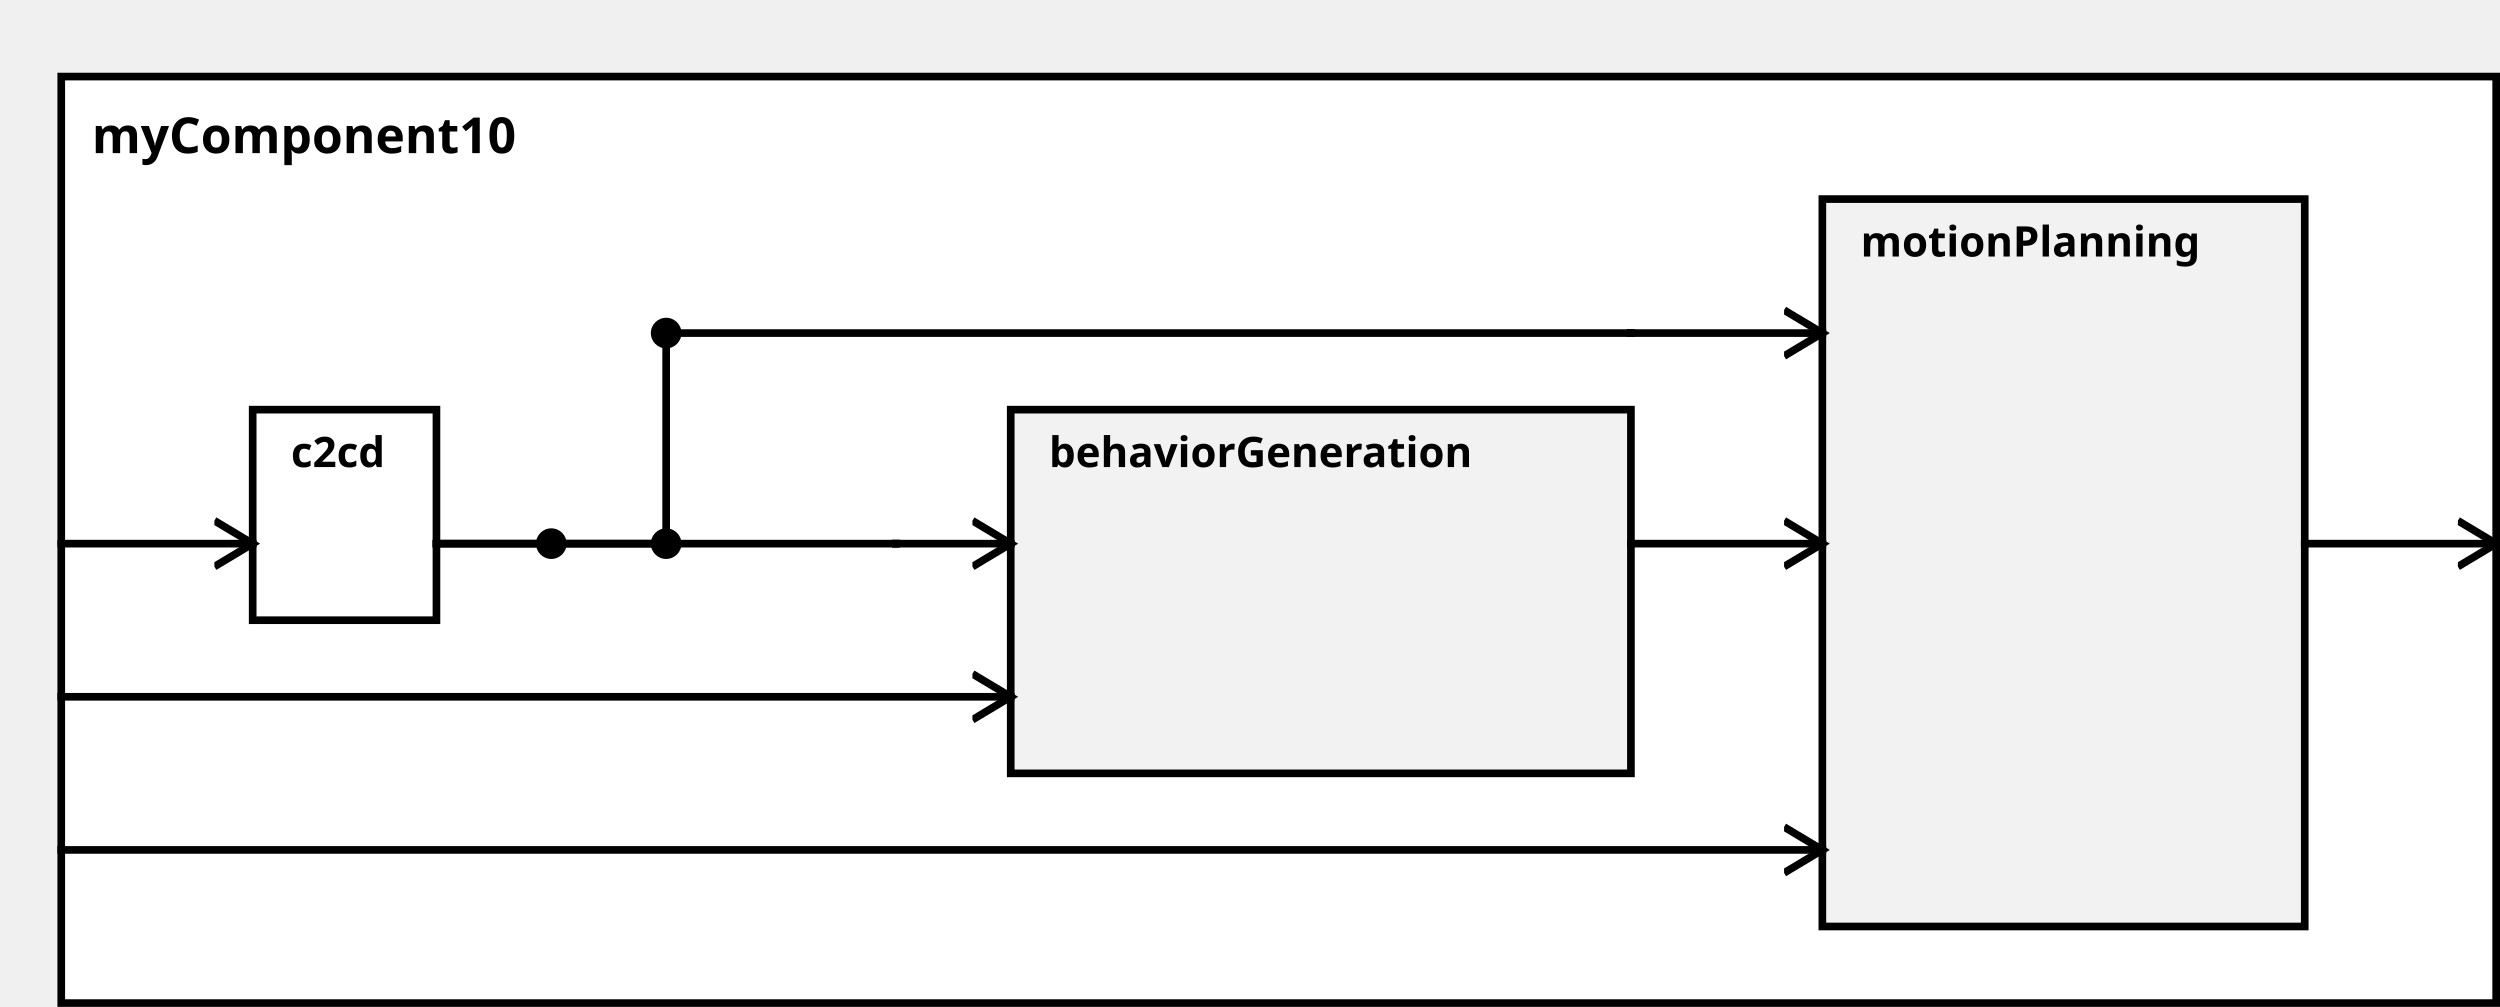
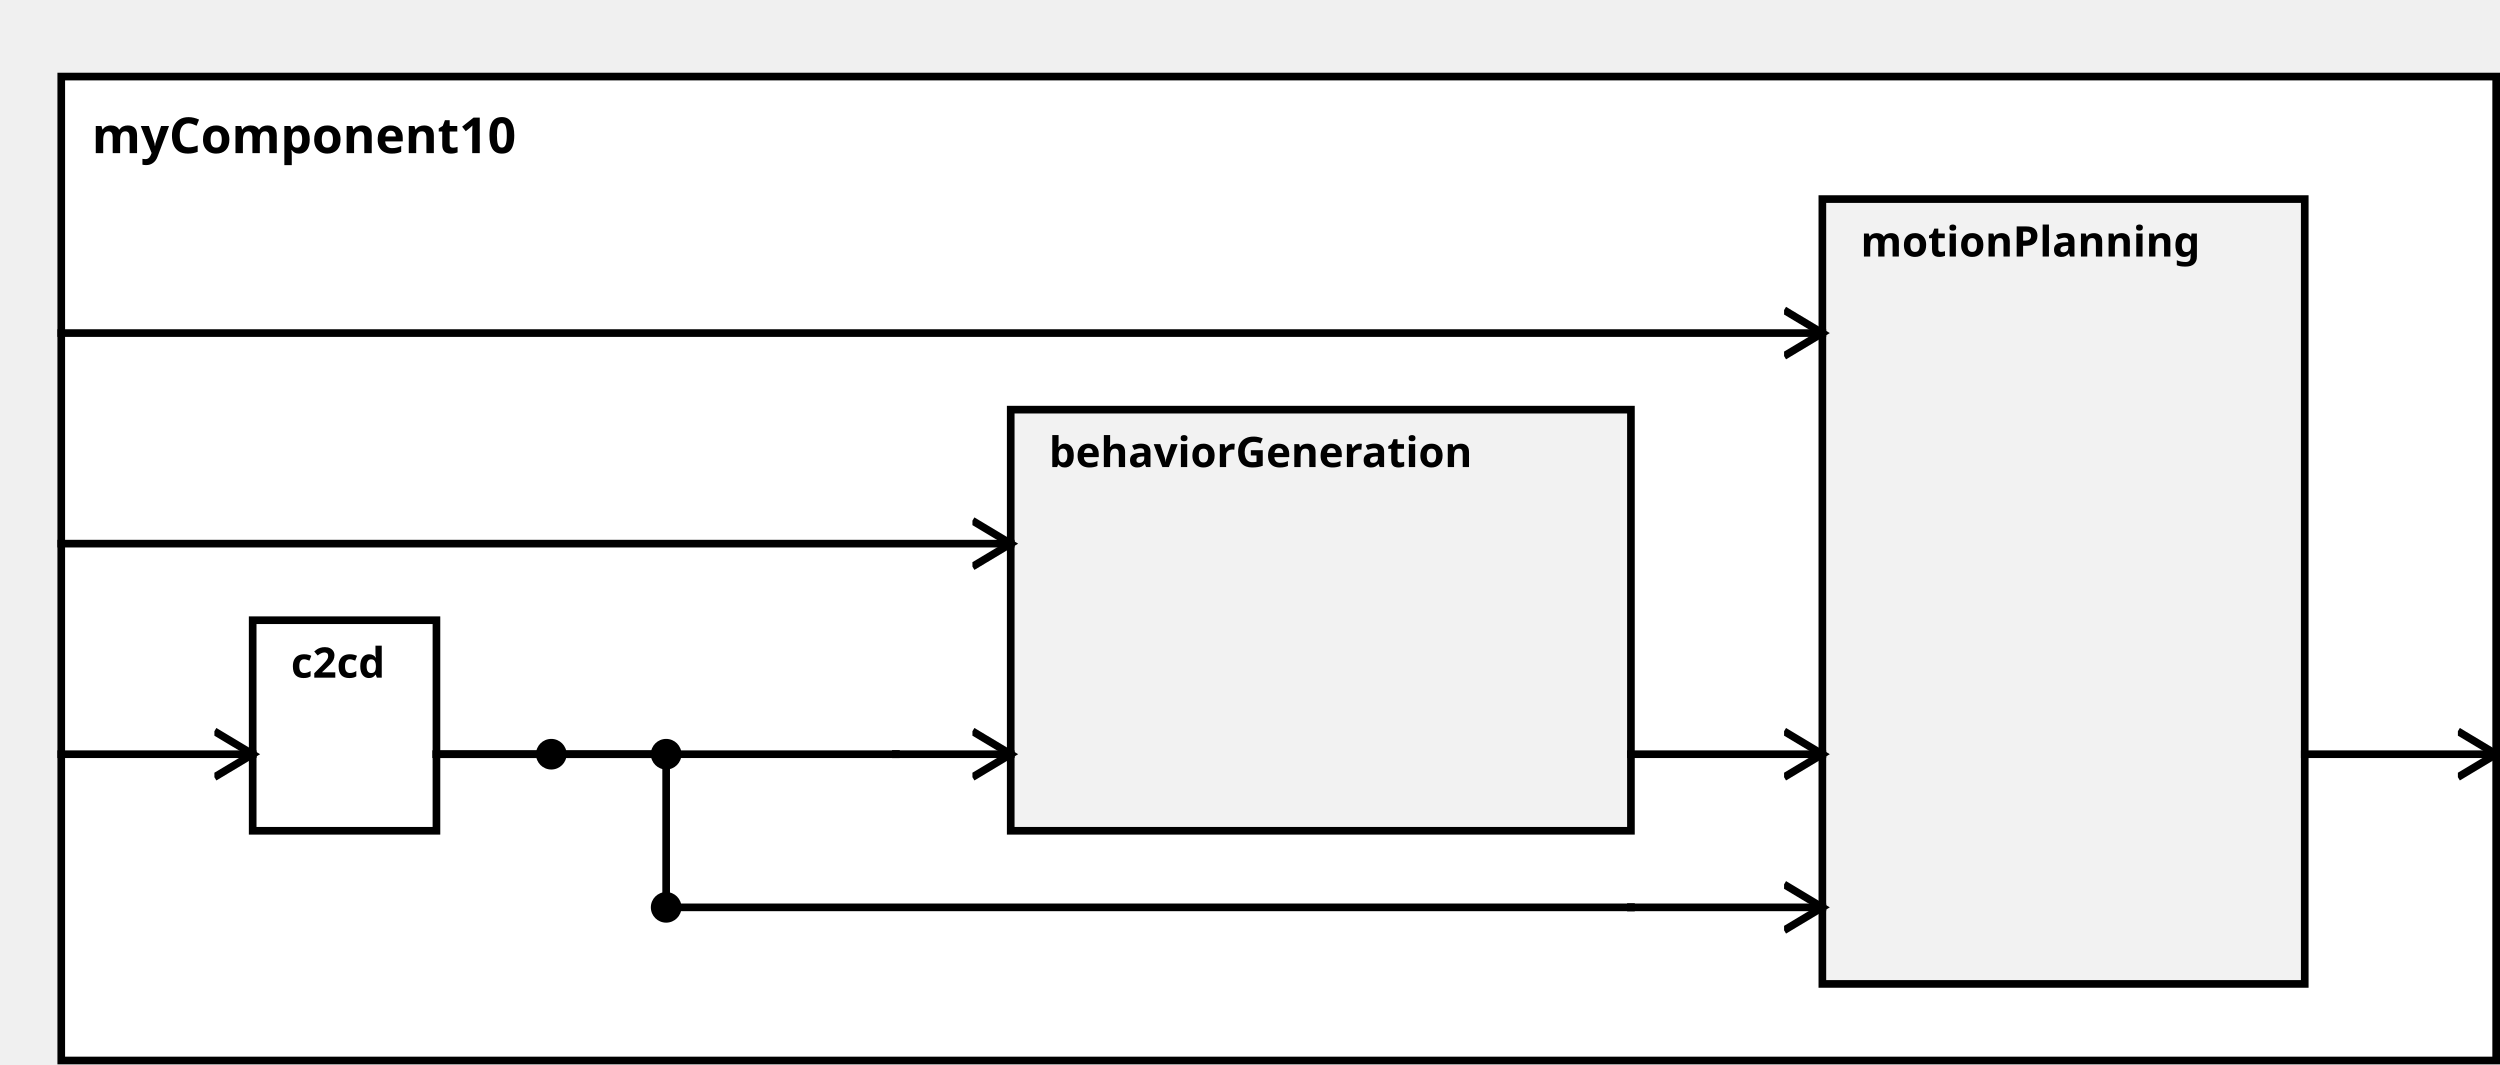
<svg xmlns="http://www.w3.org/2000/svg" width="100%" height="100%" version="1.1">
  <svg version="1.1">
    <g transform="translate(16 20)">
-       <rect id="0" width="636" height="242" style="fill:white;stroke:black;stroke-width:2;fill-opacity:1.0;stroke-opacity:1.0" />
+       <rect id="0" width="636" height="257" style="fill:white;stroke:black;stroke-width:2;fill-opacity:1.0;stroke-opacity:1.0" />
      <text x="8" y="20" style="font-weight: bold" font-family="Verdana" font-size="13" fill="black">
            myComponent10
    </text>
    </g>
  </svg>
-   <g transform="translate(66 107)">
-     <rect data-name="testing.subpackage10.myComponent10.c2cd" id="2" width="48" height="55" style="                 fill:white;             stroke:black;             stroke-width:2;             fill-opacity:1.0;             stroke-opacity:1.0" />
+   <g transform="translate(66 162)">
+     <rect data-name="testing.subpackage10.myComponent10.c2cd" id="1" width="48" height="55" style="                 fill:white;             stroke:black;             stroke-width:2;             fill-opacity:1.0;             stroke-opacity:1.0" />
    <text x="10" y="15" alignment-baseline="middle" style="font-weight: bold" font-family="Verdana" font-size="11" fill="black">
    c2cd
    </text>
  </g>
  <g transform="translate(264 107)">
-     <rect data-name="testing.subpackage10.myComponent10.behaviorGeneration" id="3" width="162" height="95" style="                 fill:rgb(242,242,242);             stroke:black;             stroke-width:2;             fill-opacity:1.0;             stroke-opacity:1.0" />
+     <rect data-name="testing.subpackage10.myComponent10.behaviorGeneration" id="2" width="162" height="110" style="                 fill:rgb(242,242,242);             stroke:black;             stroke-width:2;             fill-opacity:1.0;             stroke-opacity:1.0" />
    <text x="10" y="15" alignment-baseline="middle" style="font-weight: bold" font-family="Verdana" font-size="11" fill="black">
    behaviorGeneration
    </text>
  </g>
  <g transform="translate(476 52)">
-     <rect data-name="testing.subpackage10.myComponent10.motionPlanning" id="4" width="126" height="190" style="                 fill:rgb(242,242,242);             stroke:black;             stroke-width:2;             fill-opacity:1.0;             stroke-opacity:1.0" />
+     <rect data-name="testing.subpackage10.myComponent10.motionPlanning" id="3" width="126" height="205" style="                 fill:rgb(242,242,242);             stroke:black;             stroke-width:2;             fill-opacity:1.0;             stroke-opacity:1.0" />
    <text x="10" y="15" alignment-baseline="middle" style="font-weight: bold" font-family="Verdana" font-size="11" fill="black">
    motionPlanning
    </text>
  </g>
  <defs>
    <marker id="0,0,0" markerWidth="13" markerHeight="13" refX="5" refY="5" orient="auto">
      <polyline points="0,2 5,5 0,8" style="fill:none; stroke:rgb(0,0,0);                     stroke-width:1" />
    </marker>
  </defs>
-   <line stroke-linecap="square" x1="602" y1="142" x2="652" y2="142" style="stroke:rgb(0, 0,0);             stroke-width:2;                 marker-end: url(#0,0,0)             " />
-   <line stroke-linecap="square" x1="16" y1="142" x2="66" y2="142" style="stroke:rgb(0, 0,0);             stroke-width:2;                 marker-end: url(#0,0,0)             " />
-   <line stroke-linecap="square" x1="16" y1="182" x2="264" y2="182" style="stroke:rgb(0, 0,0);             stroke-width:2;                 marker-end: url(#0,0,0)             " />
-   <line stroke-linecap="square" x1="114" y1="142" x2="144" y2="142" style="stroke:rgb(0, 0,0);             stroke-width:2; " />
-   <line stroke-linecap="square" x1="144" y1="142" x2="144" y2="142" style="stroke:rgb(0, 0,0);             stroke-width:2; " />
-   <line stroke-linecap="square" x1="144" y1="142" x2="234" y2="142" style="stroke:rgb(0, 0,0);             stroke-width:2; " />
-   <circle cx="144" cy="142" r="4" fill="black" />
-   <line stroke-linecap="square" x1="234" y1="142" x2="234" y2="142" style="stroke:rgb(0, 0,0);             stroke-width:2; " />
-   <line stroke-linecap="square" x1="234" y1="142" x2="264" y2="142" style="stroke:rgb(0, 0,0);             stroke-width:2;                 marker-end: url(#0,0,0)             " />
-   <line stroke-linecap="square" x1="16" y1="222" x2="476" y2="222" style="stroke:rgb(0, 0,0);             stroke-width:2;                 marker-end: url(#0,0,0)             " />
-   <line stroke-linecap="square" x1="114" y1="142" x2="144" y2="142" style="stroke:rgb(0, 0,0);             stroke-width:2; " />
-   <line stroke-linecap="square" x1="144" y1="142" x2="144" y2="142" style="stroke:rgb(0, 0,0);             stroke-width:2; " />
-   <line stroke-linecap="square" x1="144" y1="142" x2="174" y2="142" style="stroke:rgb(0, 0,0);             stroke-width:2; " />
-   <line stroke-linecap="square" x1="174" y1="142" x2="174" y2="87" style="stroke:rgb(0, 0,0);             stroke-width:2; " />
-   <circle cx="174" cy="142" r="4" fill="black" />
-   <line stroke-linecap="square" x1="174" y1="87" x2="426" y2="87" style="stroke:rgb(0, 0,0);             stroke-width:2; " />
-   <circle cx="174" cy="87" r="4" fill="black" />
-   <line stroke-linecap="square" x1="426" y1="87" x2="426" y2="87" style="stroke:rgb(0, 0,0);             stroke-width:2; " />
-   <line stroke-linecap="square" x1="426" y1="87" x2="476" y2="87" style="stroke:rgb(0, 0,0);             stroke-width:2;                 marker-end: url(#0,0,0)             " />
-   <line stroke-linecap="square" x1="426" y1="142" x2="476" y2="142" style="stroke:rgb(0, 0,0);             stroke-width:2;                 marker-end: url(#0,0,0)             " />
+   <line stroke-linecap="square" x1="602" y1="197" x2="652" y2="197" style="stroke:rgb(0, 0,0);             stroke-width:2;                 marker-end: url(#0,0,0)             " />
+   <line stroke-linecap="square" x1="16" y1="197" x2="66" y2="197" style="stroke:rgb(0, 0,0);             stroke-width:2;                 marker-end: url(#0,0,0)             " />
+   <line stroke-linecap="square" x1="16" y1="142" x2="264" y2="142" style="stroke:rgb(0, 0,0);             stroke-width:2;                 marker-end: url(#0,0,0)             " />
+   <line stroke-linecap="square" x1="114" y1="197" x2="144" y2="197" style="stroke:rgb(0, 0,0);             stroke-width:2; " />
+   <line stroke-linecap="square" x1="144" y1="197" x2="144" y2="197" style="stroke:rgb(0, 0,0);             stroke-width:2; " />
+   <line stroke-linecap="square" x1="144" y1="197" x2="234" y2="197" style="stroke:rgb(0, 0,0);             stroke-width:2; " />
+   <circle cx="144" cy="197" r="4" fill="black" />
+   <line stroke-linecap="square" x1="234" y1="197" x2="234" y2="197" style="stroke:rgb(0, 0,0);             stroke-width:2; " />
+   <line stroke-linecap="square" x1="234" y1="197" x2="264" y2="197" style="stroke:rgb(0, 0,0);             stroke-width:2;                 marker-end: url(#0,0,0)             " />
+   <line stroke-linecap="square" x1="16" y1="87" x2="476" y2="87" style="stroke:rgb(0, 0,0);             stroke-width:2;                 marker-end: url(#0,0,0)             " />
+   <line stroke-linecap="square" x1="114" y1="197" x2="144" y2="197" style="stroke:rgb(0, 0,0);             stroke-width:2; " />
+   <line stroke-linecap="square" x1="144" y1="197" x2="144" y2="197" style="stroke:rgb(0, 0,0);             stroke-width:2; " />
+   <line stroke-linecap="square" x1="144" y1="197" x2="174" y2="197" style="stroke:rgb(0, 0,0);             stroke-width:2; " />
+   <line stroke-linecap="square" x1="174" y1="197" x2="174" y2="237" style="stroke:rgb(0, 0,0);             stroke-width:2; " />
+   <circle cx="174" cy="197" r="4" fill="black" />
+   <line stroke-linecap="square" x1="174" y1="237" x2="426" y2="237" style="stroke:rgb(0, 0,0);             stroke-width:2; " />
+   <circle cx="174" cy="237" r="4" fill="black" />
+   <line stroke-linecap="square" x1="426" y1="237" x2="426" y2="237" style="stroke:rgb(0, 0,0);             stroke-width:2; " />
+   <line stroke-linecap="square" x1="426" y1="237" x2="476" y2="237" style="stroke:rgb(0, 0,0);             stroke-width:2;                 marker-end: url(#0,0,0)             " />
+   <line stroke-linecap="square" x1="426" y1="197" x2="476" y2="197" style="stroke:rgb(0, 0,0);             stroke-width:2;                 marker-end: url(#0,0,0)             " />
</svg>
